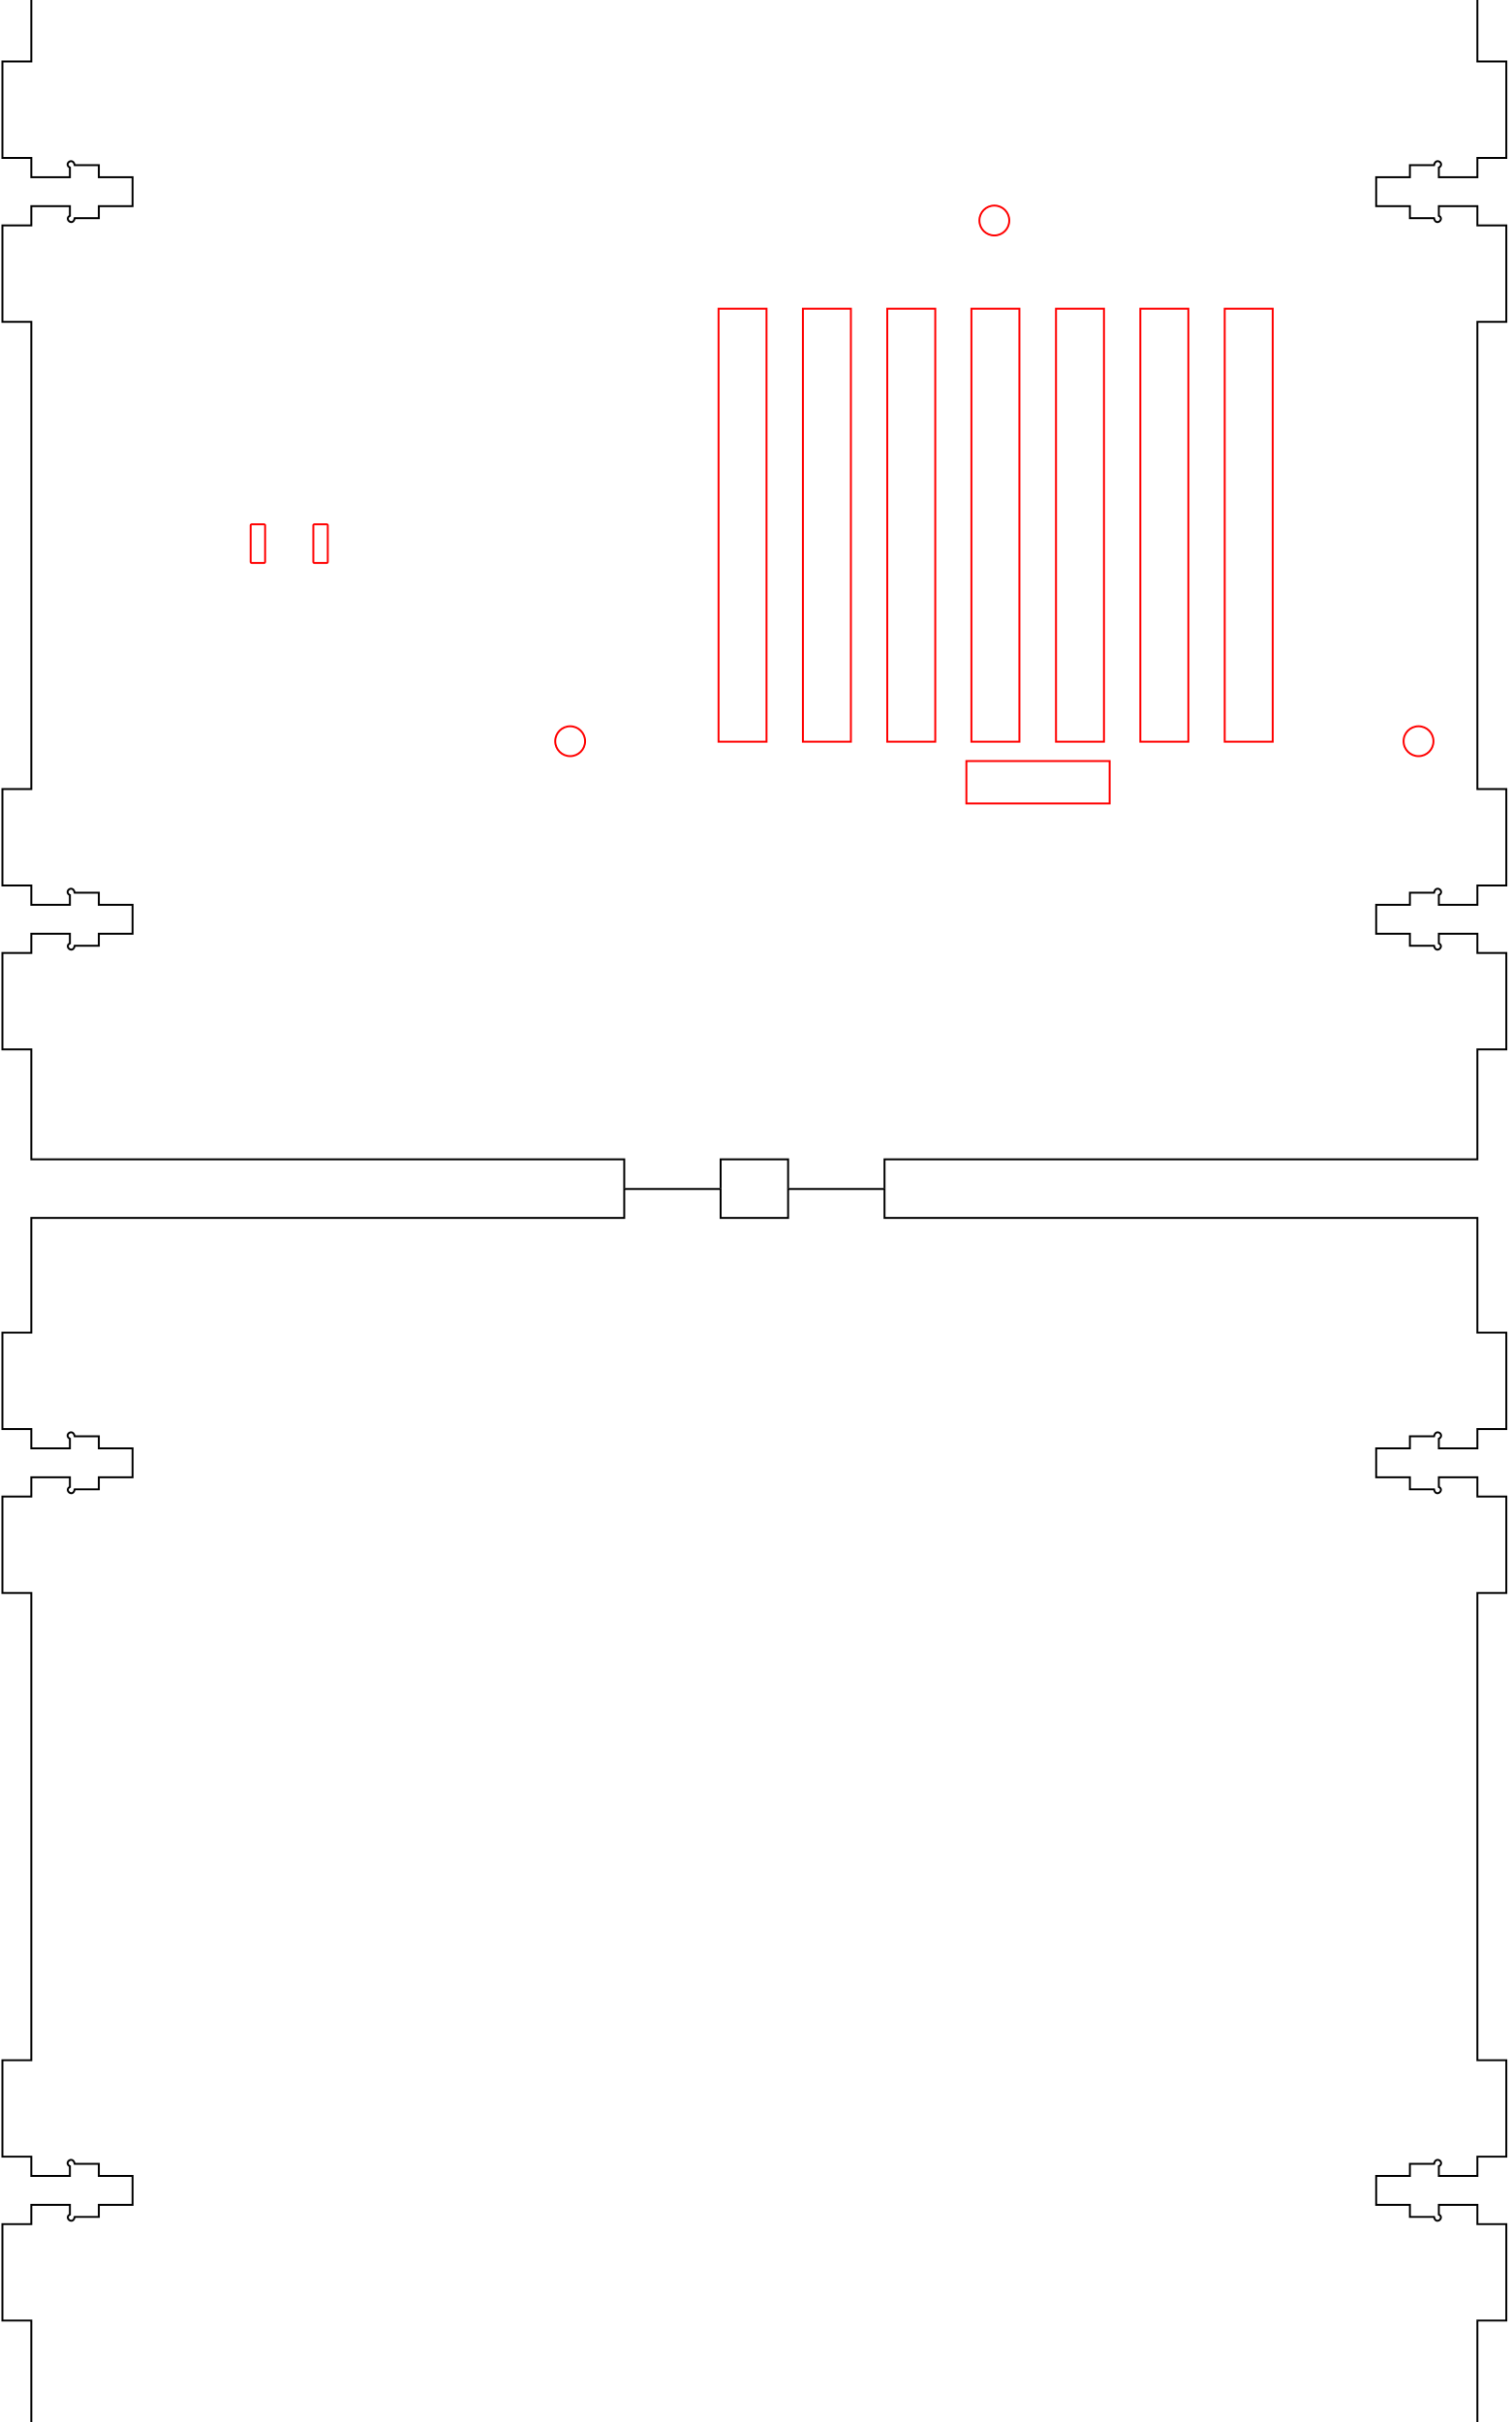
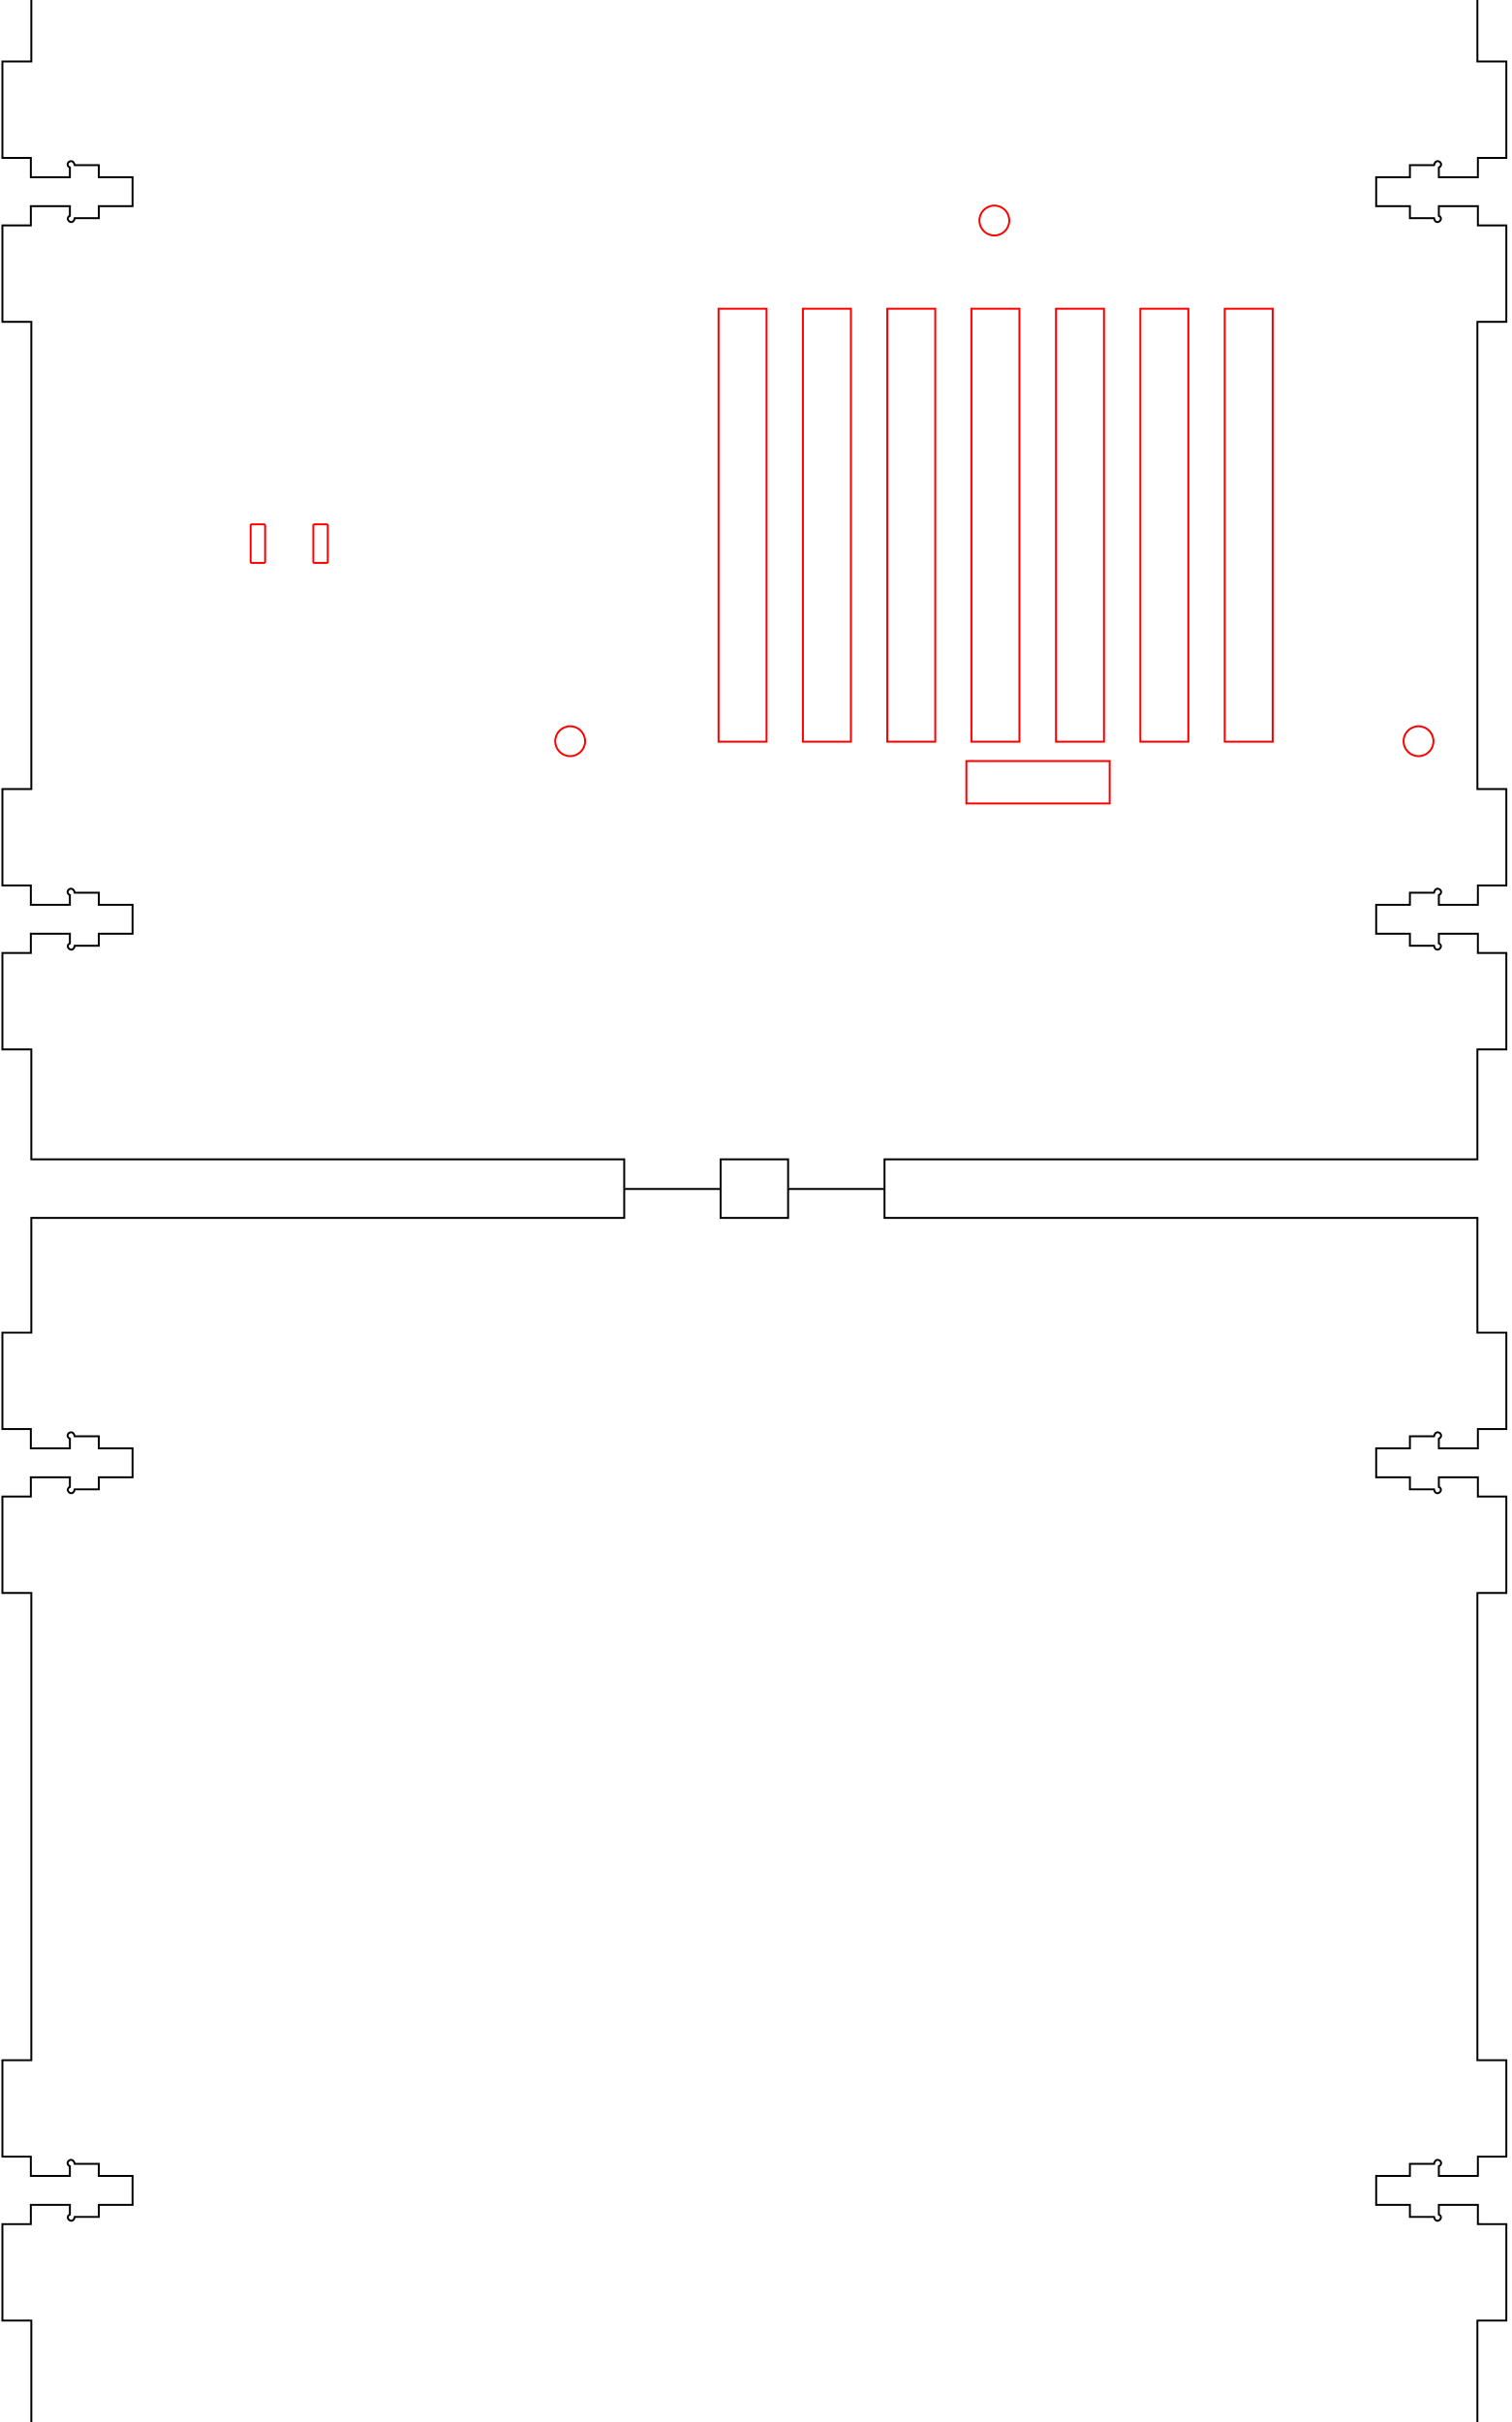
<svg xmlns="http://www.w3.org/2000/svg" width="156.772mm" height="251.183mm" viewBox="0 0 555.491 890.02" id="svg4139" version="1.1">
  <defs id="defs4141" />
  <g id="layer1" transform="translate(-273.8198,149.622)">
-     <path style="opacity:1;fill:none;fill-opacity:1;stroke:#000000;stroke-width:0.709;stroke-miterlimit:4;stroke-dasharray:none;stroke-opacity:1" d="m 598.919,754.151 0,-10.632 217.912,0 0,-40.395 10.63,0 0,-35.434 -10.63,0 0,-7.086 -14.172,0 0,3.543 c 2.276,1.161 -1.129,4.039 -1.772,0.885 l -8.859,0 0,-4.428 -12.4,0 0,-10.631 12.4,0 0,-4.43 1.771,0 3.543,0 3.545,0 c 0.708,-3.187 4.188,-0.404 1.772,0.887 l 0,2.436 0,1.107 14.172,0 0,-7.086 10.63,0 0,-35.434 -10.63,0 0,-171.693 10.63,0 0,-35.434 -10.63,0 0,-7.086 -14.172,0 0,3.543 c 2.276,1.161 -1.129,4.041 -1.772,0.887 l -8.859,0 0,-4.43 -12.4,0 0,-10.629 12.4,0 0,-4.43 1.771,0 3.543,0 3.545,0 c 0.708,-3.187 4.188,-0.406 1.772,0.885 l 0,2.438 0,1.107 14.172,0 0,-7.088 10.63,0 0,-35.432 -10.63,0 0,-42.165 -217.912,0 0,-10.63 -35.434,0 0,10.63 -24.803,0 0,-10.63 -35.434,0 0,10.63 -217.914,0 0,42.165 -10.63,0 0,35.432 10.63,0 0,7.088 14.174,0 0,-1.107 0,-2.438 c -2.417,-1.291 1.064,-4.071 1.772,-0.885 l 3.543,0 3.543,0 1.773,0 0,4.43 12.4,0 0,10.629 -12.4,0 0,4.43 -8.859,0 c -0.643,3.154 -4.047,0.274 -1.772,-0.887 l 0,-3.543 -14.174,0 0,7.086 -10.63,0 0,35.434 10.63,0 0,171.693 -10.63,0 0,35.434 10.63,0 0,7.086 14.174,0 0,-1.107 0,-2.436 c -2.417,-1.291 1.064,-4.073 1.772,-0.887 l 3.543,0 3.543,0 1.773,0 0,4.43 12.4,0 0,10.631 -12.4,0 0,4.428 -8.859,0 c -0.643,3.154 -4.047,0.276 -1.772,-0.885 l 0,-3.543 -14.174,0 0,7.086 -10.63,0 0,35.434 10.63,0 0,40.395 217.914,0 0,10.632 35.434,0 0,-10.632 24.803,0 0,10.632 z" id="rect4689-83" />
-     <g id="g8818" transform="translate(0,7.794441)">
-       <g transform="matrix(-1,0,0,-1,992.1984,710.2649)" id="g6002" style="stroke:#ff0000;stroke-width:0.709;stroke-miterlimit:4;stroke-dasharray:none">
-         <path id="path4838" d="m 202.498,595.307 a 5.49,5.49 0 0 1 -5.49,5.49 5.49,5.49 0 0 1 -5.49,-5.49 5.49,5.49 0 0 1 5.49,-5.49 5.49,5.49 0 0 1 5.49,5.49 z" style="opacity:1;fill:none;fill-opacity:1;stroke:#ff0000;stroke-width:0.709;stroke-miterlimit:4;stroke-dasharray:none;stroke-opacity:1" />
-         <path id="path4838-3" d="m 514.309,595.307 a 5.49,5.49 0 0 1 -5.49,5.49 5.49,5.49 0 0 1 -5.49,-5.49 5.49,5.49 0 0 1 5.49,-5.49 5.49,5.49 0 0 1 5.49,5.49 z" style="opacity:1;fill:none;fill-opacity:1;stroke:#ff0000;stroke-width:0.709;stroke-miterlimit:4;stroke-dasharray:none;stroke-opacity:1" />
-         <path id="path4838-6" d="m 358.403,786.646 a 5.49,5.49 0 0 1 -5.49,5.49 5.49,5.49 0 0 1 -5.49,-5.49 5.49,5.49 0 0 1 5.49,-5.49 5.49,5.49 0 0 1 5.49,5.49 z" style="opacity:1;fill:none;fill-opacity:1;stroke:#ff0000;stroke-width:0.709;stroke-miterlimit:4;stroke-dasharray:none;stroke-opacity:1" />
-         <path id="rect4836-4" d="m 250.602,595.121 17.64,0 0,159.113 -17.64,0 z" style="opacity:1;fill:none;fill-opacity:1;stroke:#ff0000;stroke-width:0.709;stroke-miterlimit:4;stroke-dasharray:none;stroke-opacity:1" />
-         <path id="rect4836-9" d="m 281.608,595.121 17.64,0 0,159.113 -17.64,0 z" style="opacity:1;fill:none;fill-opacity:1;stroke:#ff0000;stroke-width:0.709;stroke-miterlimit:4;stroke-dasharray:none;stroke-opacity:1" />
-         <path id="rect4836-1" d="m 312.615,595.121 17.64,0 0,159.113 -17.64,0 z" style="opacity:1;fill:none;fill-opacity:1;stroke:#ff0000;stroke-width:0.709;stroke-miterlimit:4;stroke-dasharray:none;stroke-opacity:1" />
-         <path id="rect4836-7" d="m 343.7,595.121 17.64,0 0,159.113 -17.64,0 z" style="opacity:1;fill:none;fill-opacity:1;stroke:#ff0000;stroke-width:0.709;stroke-miterlimit:4;stroke-dasharray:none;stroke-opacity:1" />
-         <path id="rect4836-5" d="m 374.629,595.121 17.64,0 0,159.113 -17.64,0 z" style="opacity:1;fill:none;fill-opacity:1;stroke:#ff0000;stroke-width:0.709;stroke-miterlimit:4;stroke-dasharray:none;stroke-opacity:1" />
-         <path id="rect4836-69" d="m 405.635,595.121 17.64,0 0,159.113 -17.64,0 z" style="opacity:1;fill:none;fill-opacity:1;stroke:#ff0000;stroke-width:0.709;stroke-miterlimit:4;stroke-dasharray:none;stroke-opacity:1" />
-         <path id="rect4836-41" d="m 436.642,595.121 17.64,0 0,159.113 -17.64,0 z" style="opacity:1;fill:none;fill-opacity:1;stroke:#ff0000;stroke-width:0.709;stroke-miterlimit:4;stroke-dasharray:none;stroke-opacity:1" />
-         <path id="rect4954" d="m 310.529,572.421 52.66,0 0,15.591 -52.66,0 z" style="opacity:1;fill:none;fill-opacity:1;stroke:#ff0000;stroke-width:0.709;stroke-miterlimit:4;stroke-dasharray:none;stroke-opacity:1" />
-       </g>
-       <path id="rect5563" d="m 393.918,49.438 -4.566,0 c -0.208,0 -0.375,-0.167 -0.375,-0.375 l 0,-13.424 c 0,-0.208 0.167,-0.375 0.375,-0.375 l 4.566,0 c 0.208,0 0.375,0.167 0.375,0.375 l 0,13.424 c 0,0.207 -0.167,0.375 -0.375,0.375 z" style="opacity:1;fill:none;fill-opacity:1;stroke:#ff0000;stroke-width:0.709;stroke-miterlimit:4;stroke-dasharray:none;stroke-opacity:1" />
-       <path id="rect5563-6" d="m 370.887,49.438 -4.566,0 c -0.208,0 -0.375,-0.167 -0.375,-0.375 l 0,-13.424 c 0,-0.208 0.167,-0.375 0.375,-0.375 l 4.566,0 c 0.208,0 0.375,0.167 0.375,0.375 l 0,13.424 c 0,0.207 -0.167,0.375 -0.375,0.375 z" style="opacity:1;fill:none;fill-opacity:1;stroke:#ff0000;stroke-width:0.709;stroke-miterlimit:4;stroke-dasharray:none;stroke-opacity:1" />
-       <path id="rect4689-83-0" d="m 538.683,279.241 0,-10.632 24.803,0 0,10.632 m 35.434,0 0,-10.632 217.912,0 0,-40.391 10.63,0 0,-35.434 -10.63,0 0,-7.086 -14.172,0 0,3.543 c 2.276,1.161 -1.129,4.039 -1.772,0.885 l -8.859,0 0,-4.428 -12.4,0 0,-10.631 12.4,0 0,-4.43 1.771,0 3.543,0 3.545,0 c 0.708,-3.187 4.188,-0.404 1.772,0.887 l 0,2.436 0,1.107 14.172,0 0,-7.086 10.63,0 0,-35.434 -10.63,0 0,-171.693 10.63,0 0,-35.434 -10.63,0 0,-7.086 -14.172,0 0,3.543 c 2.276,1.161 -1.129,4.041 -1.772,0.887 l -8.859,0 0,-4.43 -12.4,0 0,-10.629 12.4,0 0,-4.43 1.771,0 3.543,0 3.545,0 c 0.708,-3.187 4.188,-0.406 1.772,0.885 l 0,2.438 0,1.107 14.172,0 0,-7.088 10.63,0 0,-35.432 -10.63,0 0,-42.166 -217.912,0 0,-10.63 -35.434,0 0,10.63 -24.803,0 0,-10.63 -35.434,0 0,10.631 -217.914,0 0,42.165 -10.63,0 0,35.432 10.63,0 0,7.088 14.174,0 0,-1.107 0,-2.438 c -2.417,-1.291 1.064,-4.071 1.772,-0.885 l 3.543,0 3.543,0 1.773,0 0,4.43 12.4,0 0,10.629 -12.4,0 0,4.43 -8.859,0 c -0.643,3.154 -4.047,0.274 -1.772,-0.887 l 0,-3.543 -14.174,0 0,7.086 -10.63,0 0,35.434 10.63,0 0,171.693 -10.63,0 0,35.434 10.63,0 0,7.086 14.174,0 0,-1.107 0,-2.436 c -2.417,-1.291 1.064,-4.073 1.772,-0.887 l 3.543,0 3.543,0 1.773,0 0,4.43 12.4,0 0,10.631 -12.4,0 0,4.428 -8.859,0 c -0.643,3.154 -4.047,0.276 -1.772,-0.885 l 0,-3.543 -14.174,0 0,7.086 -10.63,0 0,35.434 10.63,0 0,40.391 217.914,0 0,10.632" style="opacity:1;fill:none;fill-opacity:1;stroke:#000000;stroke-width:0.709;stroke-miterlimit:4;stroke-dasharray:none;stroke-opacity:1" />
+     <path style="opacity:1;fill:none;fill-opacity:1;stroke:#000000;stroke-width:0.709;stroke-miterlimit:4;stroke-dasharray:none;stroke-opacity:1" d="m 598.919,754.151 0,-10.632 217.912,0 0,-40.395 10.63,0 0,-35.434 -10.453,-0.002 0,-7.086 -14.349,0.002 0,3.543 c 2.276,1.161 -1.129,4.039 -1.772,0.885 l -8.859,0 0,-4.428 -12.4,0 0,-10.631 12.4,0 0,-4.43 1.771,0 3.543,0 3.545,0 c 0.708,-3.187 4.188,-0.404 1.772,0.887 l 0,2.436 0,1.107 14.349,0 0,-7.086 10.453,0 0,-35.434 -10.63,0 0,-171.693 10.63,0 0,-35.434 -10.453,0 0,-7.086 -14.349,0 0,3.543 c 2.276,1.161 -1.129,4.041 -1.772,0.887 l -8.859,0 0,-4.43 -12.4,0 0,-10.629 12.4,0 0,-4.43 1.771,0 3.543,0 3.545,0 c 0.708,-3.187 4.188,-0.406 1.772,0.885 l 0,2.438 0,1.107 14.349,0 0,-7.088 10.453,0 0,-35.432 -10.63,0 0,-42.165 -217.912,0 0,-10.63 -35.434,0 0,10.63 -24.803,0 0,-10.63 -35.434,0 0,10.63 -217.914,0 0,42.165 -10.63,0 0,35.432 10.453,0 0,7.088 14.351,0 0,-1.107 0,-2.438 c -2.417,-1.291 1.064,-4.071 1.772,-0.885 l 3.543,0 3.543,0 1.773,0 0,4.43 12.4,0 0,10.629 -12.4,0 0,4.43 -8.859,0 c -0.643,3.154 -4.047,0.274 -1.772,-0.887 l 0,-3.543 -14.351,0 0,7.086 -10.453,0 0,35.434 10.63,0 0,171.693 -10.63,0 0,35.434 10.453,0 0,7.086 14.351,0 0,-1.107 0,-2.436 c -2.417,-1.291 1.064,-4.073 1.772,-0.887 l 3.543,0 3.543,0 1.773,0 0,4.43 12.4,0 0,10.631 -12.4,0 0,4.428 -8.859,0 c -0.643,3.154 -4.047,0.276 -1.772,-0.885 l 0,-3.543 -14.351,0 0,7.086 -10.453,0 0,35.434 10.63,0 0,40.395 217.914,0 0,10.632 35.434,0 0,-10.632 24.803,0 0,10.632 z" id="rect4689-83" />
+     <g style="stroke:#ff0000;stroke-width:0.709;stroke-miterlimit:4;stroke-dasharray:none" id="g6002" transform="matrix(-1,0,0,-1,992.1984,718.0594)">
+       <path style="opacity:1;fill:none;fill-opacity:1;stroke:#ff0000;stroke-width:0.709;stroke-miterlimit:4;stroke-dasharray:none;stroke-opacity:1" d="m 202.498,595.307 a 5.49,5.49 0 0 1 -5.49,5.49 5.49,5.49 0 0 1 -5.49,-5.49 5.49,5.49 0 0 1 5.49,-5.49 5.49,5.49 0 0 1 5.49,5.49 z" id="path4838" />
+       <path style="opacity:1;fill:none;fill-opacity:1;stroke:#ff0000;stroke-width:0.709;stroke-miterlimit:4;stroke-dasharray:none;stroke-opacity:1" d="m 514.309,595.307 a 5.49,5.49 0 0 1 -5.49,5.49 5.49,5.49 0 0 1 -5.49,-5.49 5.49,5.49 0 0 1 5.49,-5.49 5.49,5.49 0 0 1 5.49,5.49 z" id="path4838-3" />
+       <path style="opacity:1;fill:none;fill-opacity:1;stroke:#ff0000;stroke-width:0.709;stroke-miterlimit:4;stroke-dasharray:none;stroke-opacity:1" d="m 358.403,786.646 a 5.49,5.49 0 0 1 -5.49,5.49 5.49,5.49 0 0 1 -5.49,-5.49 5.49,5.49 0 0 1 5.49,-5.49 5.49,5.49 0 0 1 5.49,5.49 z" id="path4838-6" />
+       <path style="opacity:1;fill:none;fill-opacity:1;stroke:#ff0000;stroke-width:0.709;stroke-miterlimit:4;stroke-dasharray:none;stroke-opacity:1" d="m 250.602,595.121 17.64,0 0,159.113 -17.64,0 z" id="rect4836-4" />
+       <path style="opacity:1;fill:none;fill-opacity:1;stroke:#ff0000;stroke-width:0.709;stroke-miterlimit:4;stroke-dasharray:none;stroke-opacity:1" d="m 281.608,595.121 17.64,0 0,159.113 -17.64,0 z" id="rect4836-9" />
+       <path style="opacity:1;fill:none;fill-opacity:1;stroke:#ff0000;stroke-width:0.709;stroke-miterlimit:4;stroke-dasharray:none;stroke-opacity:1" d="m 312.615,595.121 17.64,0 0,159.113 -17.64,0 z" id="rect4836-1" />
+       <path style="opacity:1;fill:none;fill-opacity:1;stroke:#ff0000;stroke-width:0.709;stroke-miterlimit:4;stroke-dasharray:none;stroke-opacity:1" d="m 343.7,595.121 17.64,0 0,159.113 -17.64,0 z" id="rect4836-7" />
+       <path style="opacity:1;fill:none;fill-opacity:1;stroke:#ff0000;stroke-width:0.709;stroke-miterlimit:4;stroke-dasharray:none;stroke-opacity:1" d="m 374.629,595.121 17.64,0 0,159.113 -17.64,0 z" id="rect4836-5" />
+       <path style="opacity:1;fill:none;fill-opacity:1;stroke:#ff0000;stroke-width:0.709;stroke-miterlimit:4;stroke-dasharray:none;stroke-opacity:1" d="m 405.635,595.121 17.64,0 0,159.113 -17.64,0 z" id="rect4836-69" />
+       <path style="opacity:1;fill:none;fill-opacity:1;stroke:#ff0000;stroke-width:0.709;stroke-miterlimit:4;stroke-dasharray:none;stroke-opacity:1" d="m 436.642,595.121 17.64,0 0,159.113 -17.64,0 z" id="rect4836-41" />
+       <path style="opacity:1;fill:none;fill-opacity:1;stroke:#ff0000;stroke-width:0.709;stroke-miterlimit:4;stroke-dasharray:none;stroke-opacity:1" d="m 310.529,572.421 52.66,0 0,15.591 -52.66,0 z" id="rect4954" />
    </g>
+     <path style="opacity:1;fill:none;fill-opacity:1;stroke:#ff0000;stroke-width:0.709;stroke-miterlimit:4;stroke-dasharray:none;stroke-opacity:1" d="m 393.918,57.233 -4.566,0 c -0.208,0 -0.375,-0.167 -0.375,-0.375 l 0,-13.424 c 0,-0.208 0.167,-0.375 0.375,-0.375 l 4.566,0 c 0.208,0 0.375,0.167 0.375,0.375 l 0,13.424 c 0,0.207 -0.167,0.375 -0.375,0.375 z" id="rect5563" />
+     <path style="opacity:1;fill:none;fill-opacity:1;stroke:#ff0000;stroke-width:0.709;stroke-miterlimit:4;stroke-dasharray:none;stroke-opacity:1" d="m 370.887,57.233 -4.566,0 c -0.208,0 -0.375,-0.167 -0.375,-0.375 l 0,-13.424 c 0,-0.208 0.167,-0.375 0.375,-0.375 l 4.566,0 c 0.208,0 0.375,0.167 0.375,0.375 l 0,13.424 c 0,0.207 -0.167,0.375 -0.375,0.375 z" id="rect5563-6" />
+     <path style="opacity:1;fill:none;fill-opacity:1;stroke:#000000;stroke-width:0.709;stroke-miterlimit:4;stroke-dasharray:none;stroke-opacity:1" d="m 538.683,287.036 0,-10.632 24.803,0 0,10.632 m 35.434,0 0,-10.632 217.912,0 0,-40.391 10.63,0 0,-35.434 -10.453,0 0,-7.086 -14.349,0 0,3.543 c 2.276,1.161 -1.129,4.039 -1.772,0.885 l -8.859,0 0,-4.428 -12.4,0 0,-10.631 12.4,0 0,-4.43 1.771,0 3.543,0 3.545,0 c 0.708,-3.187 4.188,-0.404 1.772,0.887 l 0,2.436 0,1.107 14.349,0 0,-7.086 10.453,0 0,-35.434 -10.63,0 0,-171.693 10.63,0 0,-35.434 -10.453,0 0,-7.086 -14.349,0 0,3.543 c 2.276,1.161 -1.129,4.041 -1.772,0.887 l -8.859,0 0,-4.43 -12.4,0 0,-10.629 12.4,0 0,-4.43 1.771,0 3.543,0 3.545,0 c 0.708,-3.187 4.188,-0.406 1.772,0.885 l 0,2.438 0,1.107 14.349,0 0,-7.088 10.453,0 0,-35.432 -10.63,0 0,-42.166 -217.912,0 0,-10.63 -35.434,0 0,10.63 -24.803,0 0,-10.63 -35.434,0 0,10.631 -217.914,0 0,42.165 -10.63,0 0,35.432 10.453,0 0,7.088 14.351,0 0,-1.107 0,-2.438 c -2.417,-1.291 1.064,-4.071 1.772,-0.885 l 3.543,0 3.543,0 1.773,0 0,4.43 12.4,0 0,10.629 -12.4,0 0,4.43 -8.859,0 c -0.643,3.154 -4.047,0.274 -1.772,-0.887 l 0,-3.543 -14.351,0 0,7.086 -10.453,0 0,35.434 10.63,0 0,171.693 -10.63,0 0,35.434 10.453,0 0,7.086 14.351,0 0,-1.107 0,-2.436 c -2.417,-1.291 1.064,-4.073 1.772,-0.887 l 3.543,0 3.543,0 1.773,0 0,4.43 12.4,0 0,10.631 -12.4,0 0,4.428 -8.859,0 c -0.643,3.154 -4.047,0.276 -1.772,-0.885 l 0,-3.543 -14.351,0 0,7.086 -10.453,0 0,35.434 10.63,0 0,40.391 217.914,0 0,10.632" id="rect4689-83-0" />
  </g>
</svg>
